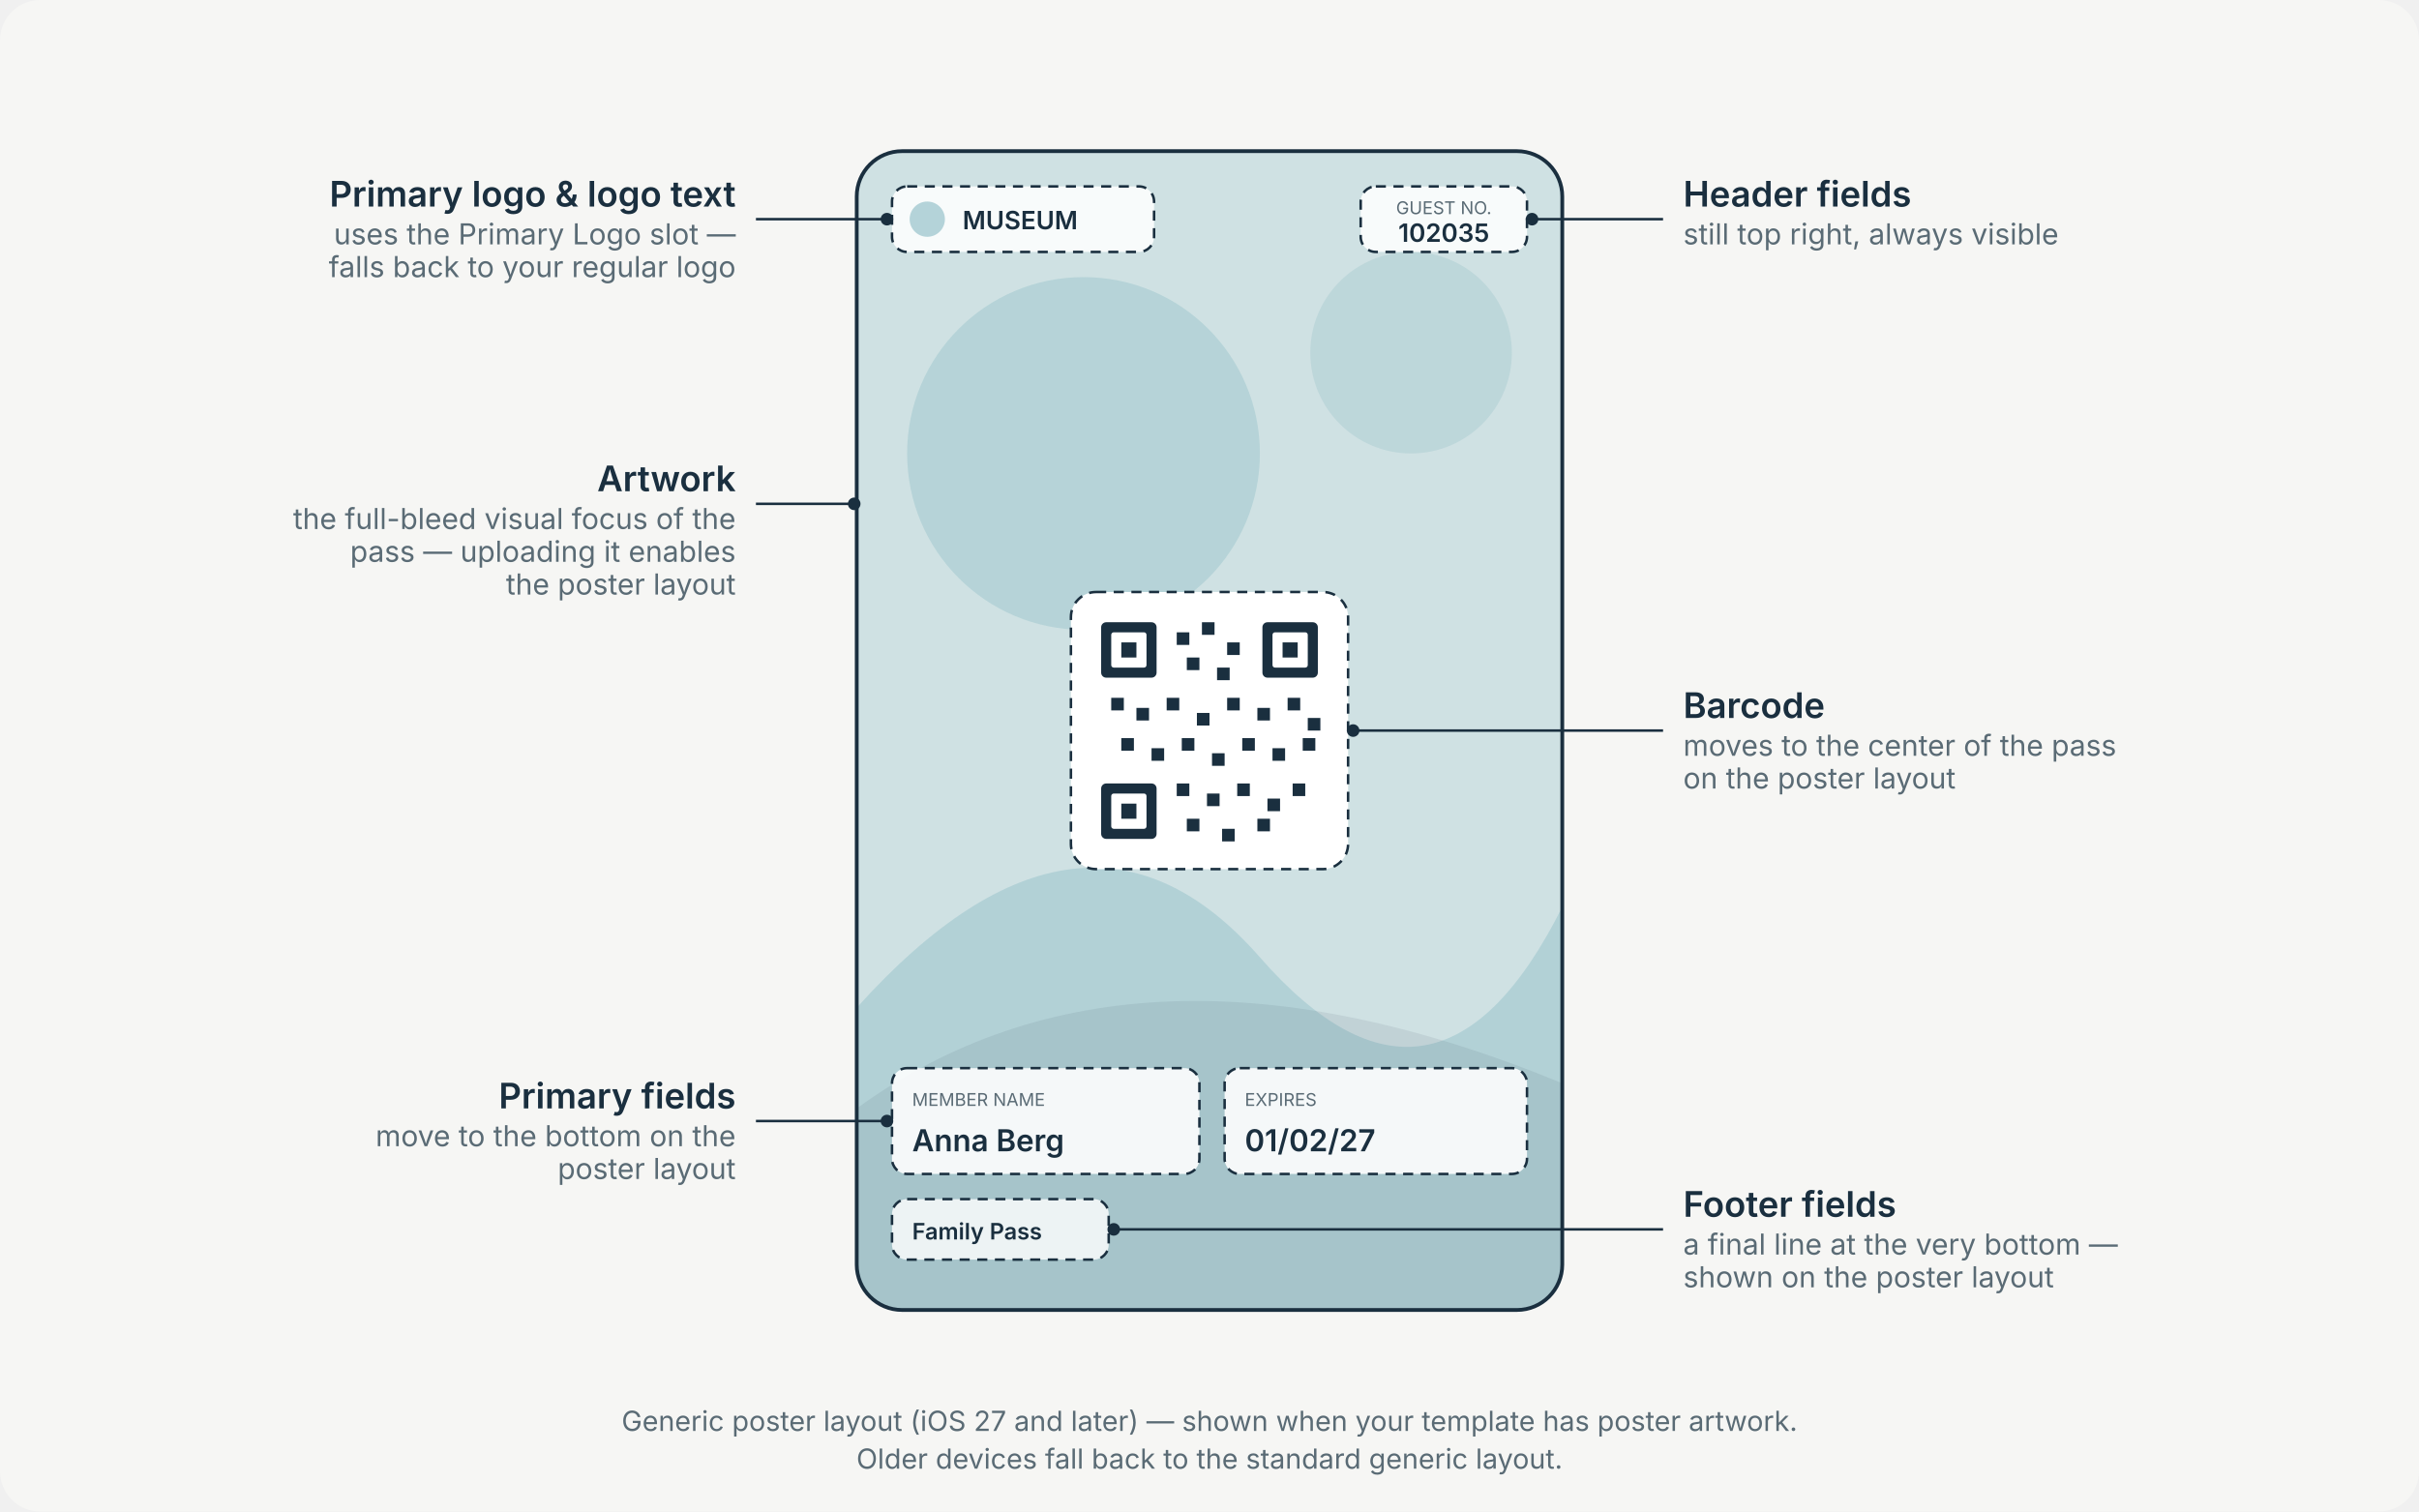
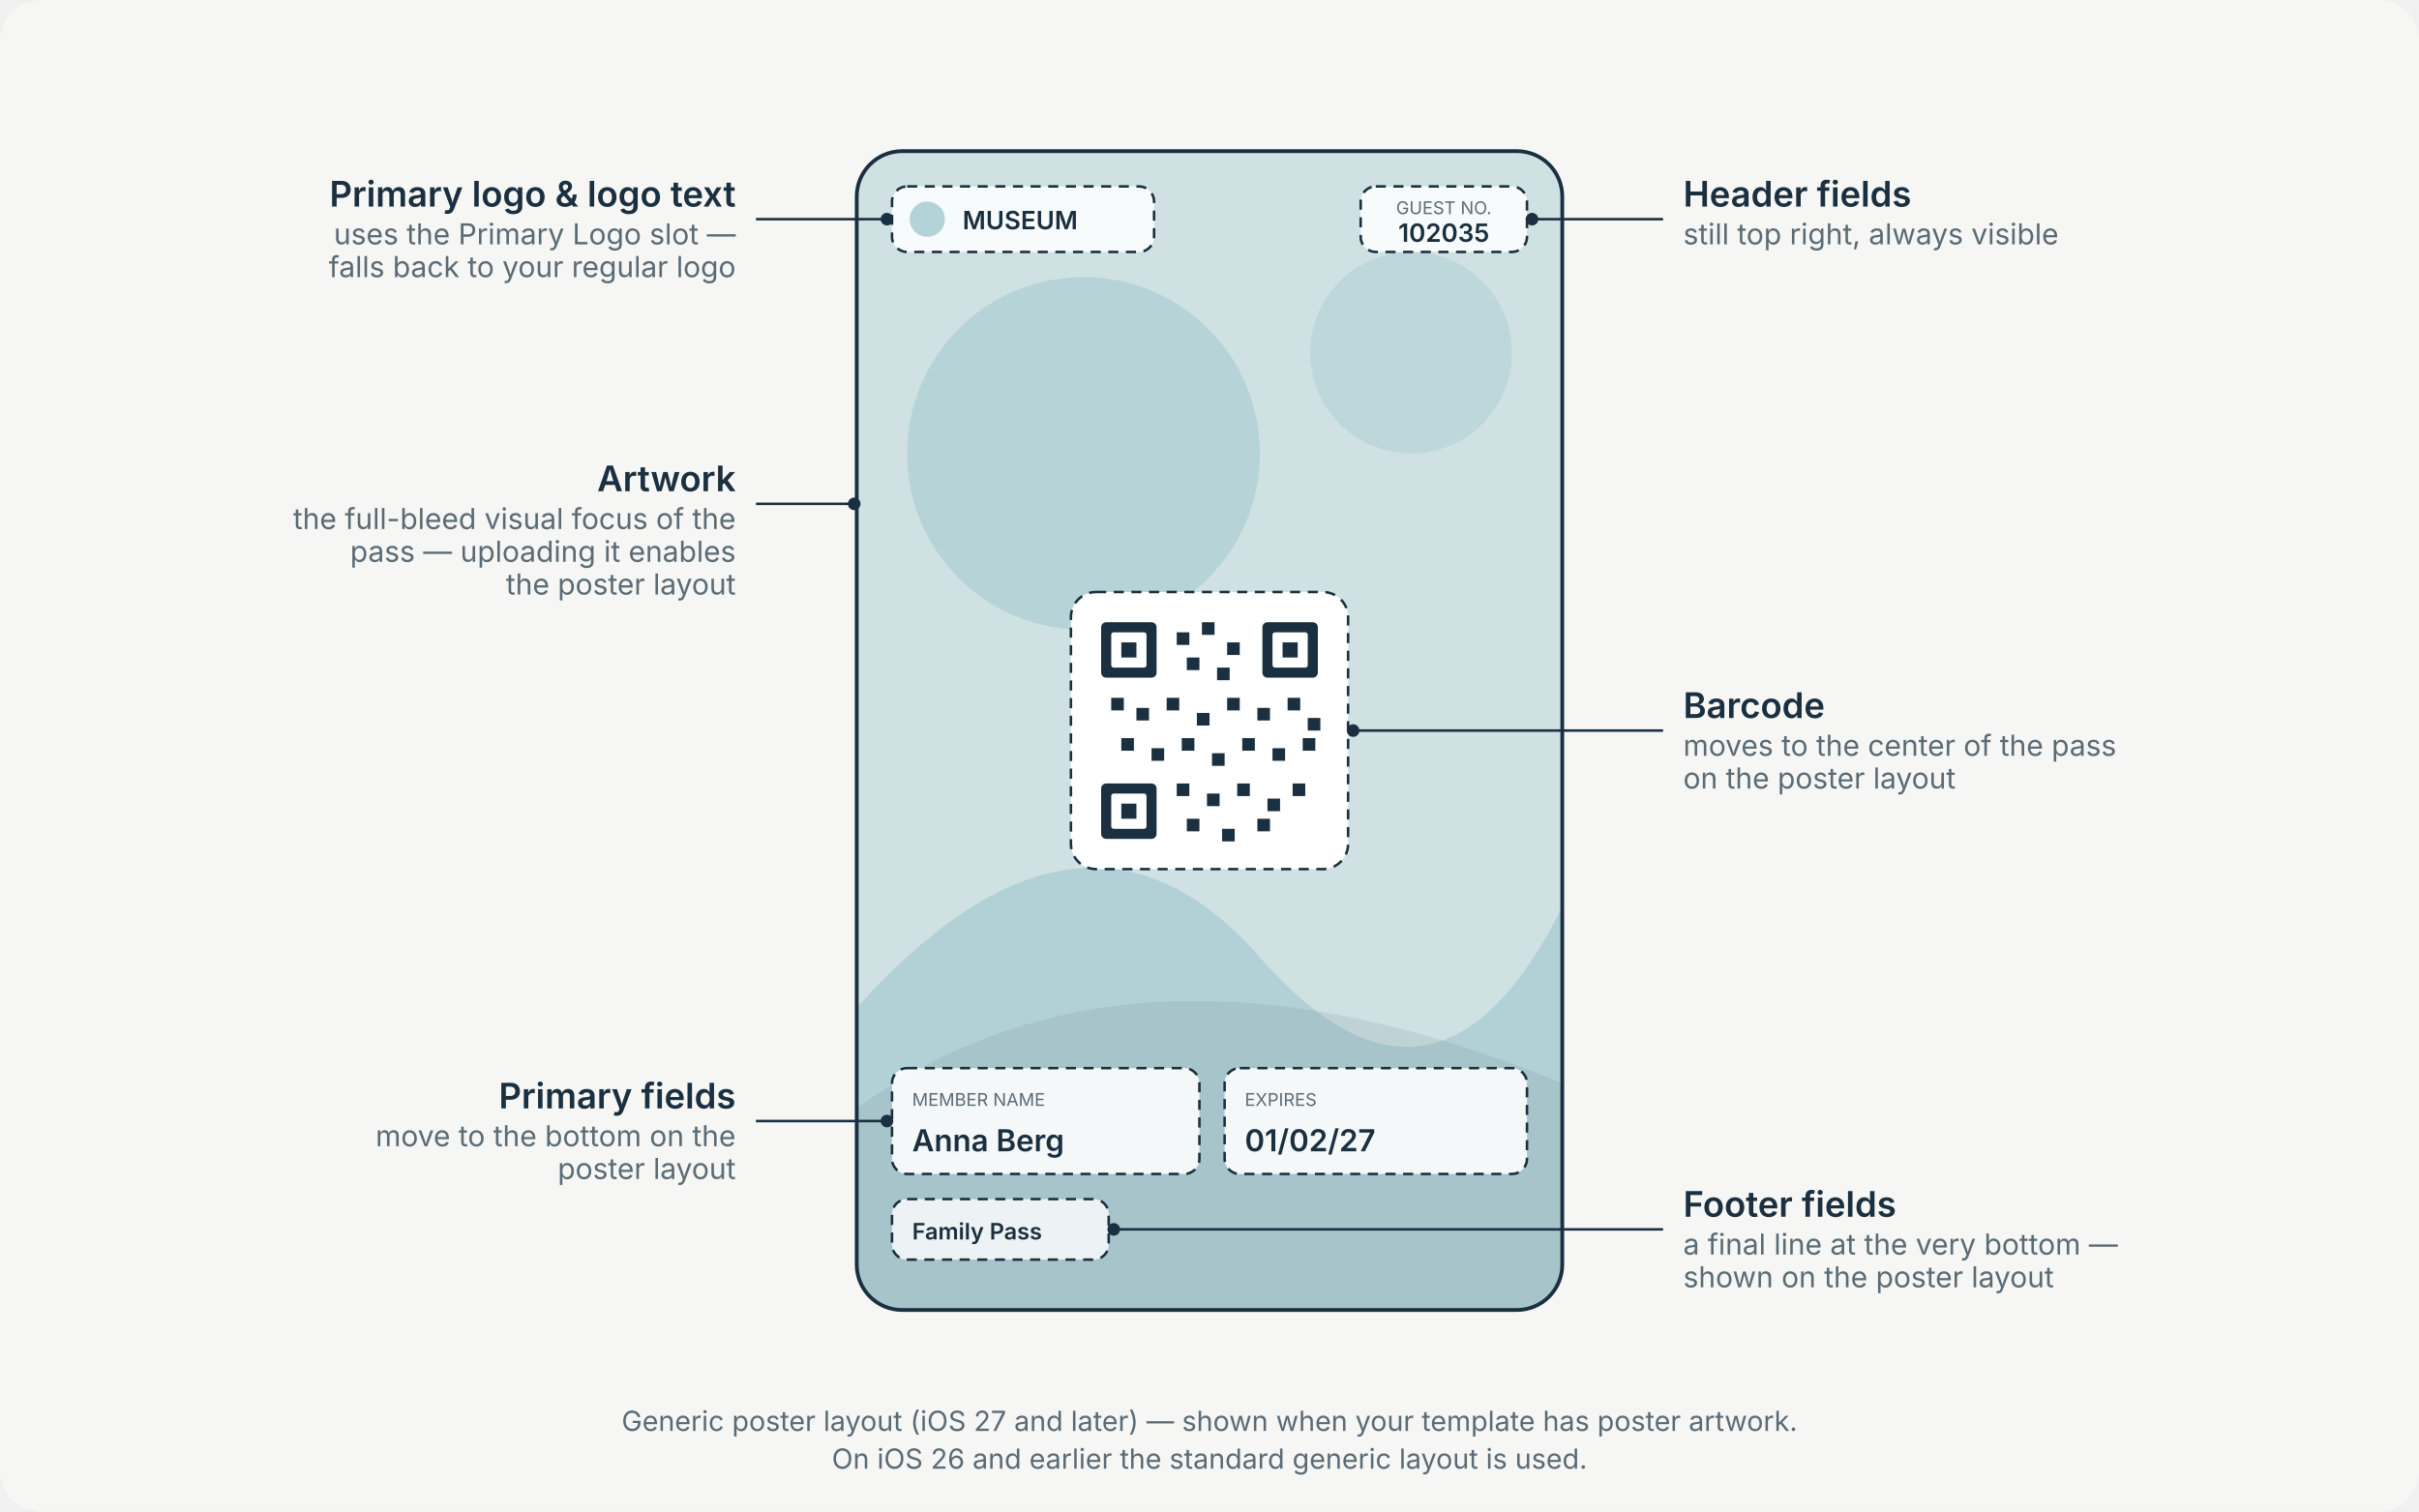
<svg xmlns="http://www.w3.org/2000/svg" width="960" height="600" viewBox="0 0 960 600" fill="none" font-family="Inter, -apple-system, 'Segoe UI', sans-serif">
  <rect width="960" height="600" rx="16" fill="#F6F6F4" />
  <clipPath id="passClip">
    <rect x="340" y="60" width="280" height="460" rx="18" />
  </clipPath>
  <rect x="340" y="60" width="280" height="460" rx="18" fill="#88b9c3" fill-opacity="0.35" />
  <g clip-path="url(#passClip)">
    <circle cx="430" cy="180" r="70" fill="#88b9c3" fill-opacity="0.35" />
    <circle cx="560" cy="140" r="40" fill="#88b9c3" fill-opacity="0.25" />
    <path d="M 340 400 Q 430 300 500 380 T 620 360 V 520 H 340 Z" fill="#88b9c3" fill-opacity="0.4" />
    <path d="M 340 440 Q 450 360 620 430 V 520 H 340 Z" fill="#1a2f3f" fill-opacity="0.08" />
  </g>
  <rect x="340" y="60" width="280" height="460" rx="18" fill="none" stroke="#1a2f3f" stroke-width="1.5" />
  <rect x="354" y="74" width="104" height="26" rx="6" fill="#ffffff" fill-opacity="0.85" stroke="#1a2f3f" stroke-width="1" stroke-dasharray="4 3" />
  <circle cx="368" cy="87" r="7" fill="#88b9c3" fill-opacity="0.6" />
  <text x="382" y="91" font-size="10" font-weight="600" fill="#1a2f3f">MUSEUM</text>
  <rect x="540" y="74" width="66" height="26" rx="6" fill="#ffffff" fill-opacity="0.85" stroke="#1a2f3f" stroke-width="1" stroke-dasharray="4 3" />
  <text x="573" y="85" text-anchor="middle" font-size="7" fill="#5a6b75">GUEST NO.</text>
  <text x="573" y="96" text-anchor="middle" font-size="10" font-weight="600" fill="#1a2f3f">102035</text>
  <rect x="425" y="235" width="110" height="110" rx="10" fill="#ffffff" stroke="#1a2f3f" stroke-width="1" stroke-dasharray="4 3" />
  <g fill="#1a2f3f">
    <rect x="437" y="247" width="22" height="22" rx="2" />
    <rect x="441" y="251" width="14" height="14" fill="#ffffff" rx="1" />
    <rect x="445" y="255" width="6" height="6" />
    <rect x="501" y="247" width="22" height="22" rx="2" />
    <rect x="505" y="251" width="14" height="14" fill="#ffffff" rx="1" />
    <rect x="509" y="255" width="6" height="6" />
    <rect x="437" y="311" width="22" height="22" rx="2" />
    <rect x="441" y="315" width="14" height="14" fill="#ffffff" rx="1" />
    <rect x="445" y="319" width="6" height="6" />
    <rect x="467" y="251" width="5" height="5" />
    <rect x="477" y="247" width="5" height="5" />
    <rect x="487" y="255" width="5" height="5" />
    <rect x="471" y="261" width="5" height="5" />
    <rect x="483" y="265" width="5" height="5" />
    <rect x="441" y="277" width="5" height="5" />
    <rect x="451" y="281" width="5" height="5" />
    <rect x="463" y="277" width="5" height="5" />
    <rect x="475" y="283" width="5" height="5" />
    <rect x="487" y="277" width="5" height="5" />
    <rect x="499" y="281" width="5" height="5" />
    <rect x="511" y="277" width="5" height="5" />
    <rect x="519" y="285" width="5" height="5" />
    <rect x="445" y="293" width="5" height="5" />
    <rect x="457" y="297" width="5" height="5" />
    <rect x="469" y="293" width="5" height="5" />
    <rect x="481" y="299" width="5" height="5" />
    <rect x="493" y="293" width="5" height="5" />
    <rect x="505" y="297" width="5" height="5" />
    <rect x="517" y="293" width="5" height="5" />
    <rect x="467" y="311" width="5" height="5" />
    <rect x="479" y="315" width="5" height="5" />
    <rect x="491" y="311" width="5" height="5" />
    <rect x="503" y="317" width="5" height="5" />
    <rect x="513" y="311" width="5" height="5" />
    <rect x="471" y="325" width="5" height="5" />
    <rect x="485" y="329" width="5" height="5" />
    <rect x="499" y="325" width="5" height="5" />
  </g>
  <rect x="354" y="424" width="122" height="42" rx="6" fill="#ffffff" fill-opacity="0.88" stroke="#1a2f3f" stroke-width="1" stroke-dasharray="4 3" />
  <text x="362" y="439" font-size="7" fill="#5a6b75">MEMBER NAME</text>
  <text x="362" y="457" font-size="12" font-weight="600" fill="#1a2f3f">Anna Berg</text>
  <rect x="486" y="424" width="120" height="42" rx="6" fill="#ffffff" fill-opacity="0.88" stroke="#1a2f3f" stroke-width="1" stroke-dasharray="4 3" />
  <text x="494" y="439" font-size="7" fill="#5a6b75">EXPIRES</text>
  <text x="494" y="457" font-size="12" font-weight="600" fill="#1a2f3f">01/02/27</text>
  <rect x="354" y="476" width="86" height="24" rx="6" fill="#ffffff" fill-opacity="0.8" stroke="#1a2f3f" stroke-width="1" stroke-dasharray="4 3" />
  <text x="362" y="492" font-size="9" font-weight="600" fill="#1a2f3f">Family Pass</text>
  <g stroke="#1a2f3f" stroke-width="1">
    <line x1="300" y1="87" x2="352" y2="87" />
    <line x1="300" y1="200" x2="339" y2="200" />
    <line x1="300" y1="445" x2="352" y2="445" />
  </g>
  <g fill="#1a2f3f">
    <circle cx="352" cy="87" r="2.5" />
    <circle cx="339" cy="200" r="2.5" />
    <circle cx="352" cy="445" r="2.5" />
  </g>
  <text x="292" y="82" text-anchor="end" font-size="14" font-weight="600" fill="#1a2f3f">Primary logo &amp; logo text</text>
  <text x="292" y="97" text-anchor="end" font-size="11.5" fill="#5a6b75">uses the Primary Logo slot —</text>
  <text x="292" y="110" text-anchor="end" font-size="11.5" fill="#5a6b75">falls back to your regular logo</text>
  <text x="292" y="195" text-anchor="end" font-size="14" font-weight="600" fill="#1a2f3f">Artwork</text>
  <text x="292" y="210" text-anchor="end" font-size="11.5" fill="#5a6b75">the full-bleed visual focus of the</text>
  <text x="292" y="223" text-anchor="end" font-size="11.5" fill="#5a6b75">pass — uploading it enables</text>
  <text x="292" y="236" text-anchor="end" font-size="11.5" fill="#5a6b75">the poster layout</text>
  <text x="292" y="440" text-anchor="end" font-size="14" font-weight="600" fill="#1a2f3f">Primary fields</text>
  <text x="292" y="455" text-anchor="end" font-size="11.5" fill="#5a6b75">move to the bottom on the</text>
  <text x="292" y="468" text-anchor="end" font-size="11.5" fill="#5a6b75">poster layout</text>
  <g stroke="#1a2f3f" stroke-width="1">
    <line x1="608" y1="87" x2="660" y2="87" />
    <line x1="537" y1="290" x2="660" y2="290" />
    <line x1="442" y1="488" x2="660" y2="488" />
  </g>
  <g fill="#1a2f3f">
    <circle cx="608" cy="87" r="2.5" />
    <circle cx="537" cy="290" r="2.5" />
    <circle cx="442" cy="488" r="2.5" />
  </g>
  <text x="668" y="82" font-size="14" font-weight="600" fill="#1a2f3f">Header fields</text>
  <text x="668" y="97" font-size="11.5" fill="#5a6b75">still top right, always visible</text>
  <text x="668" y="285" font-size="14" font-weight="600" fill="#1a2f3f">Barcode</text>
  <text x="668" y="300" font-size="11.5" fill="#5a6b75">moves to the center of the pass</text>
  <text x="668" y="313" font-size="11.5" fill="#5a6b75">on the poster layout</text>
  <text x="668" y="483" font-size="14" font-weight="600" fill="#1a2f3f">Footer fields</text>
  <text x="668" y="498" font-size="11.5" fill="#5a6b75">a final line at the very bottom —</text>
  <text x="668" y="511" font-size="11.5" fill="#5a6b75">shown on the poster layout</text>
  <text x="480" y="568" text-anchor="middle" font-size="11" fill="#5a6b75">Generic poster layout (iOS 27 and later) — shown when your template has poster artwork.</text>
-   <text x="480" y="583" text-anchor="middle" font-size="11" fill="#5a6b75">Older devices fall back to the standard generic layout.</text>
+   <text x="480" y="583" text-anchor="middle" font-size="11" fill="#5a6b75">On iOS 26 and earlier the standard generic layout is used.</text>
</svg>
